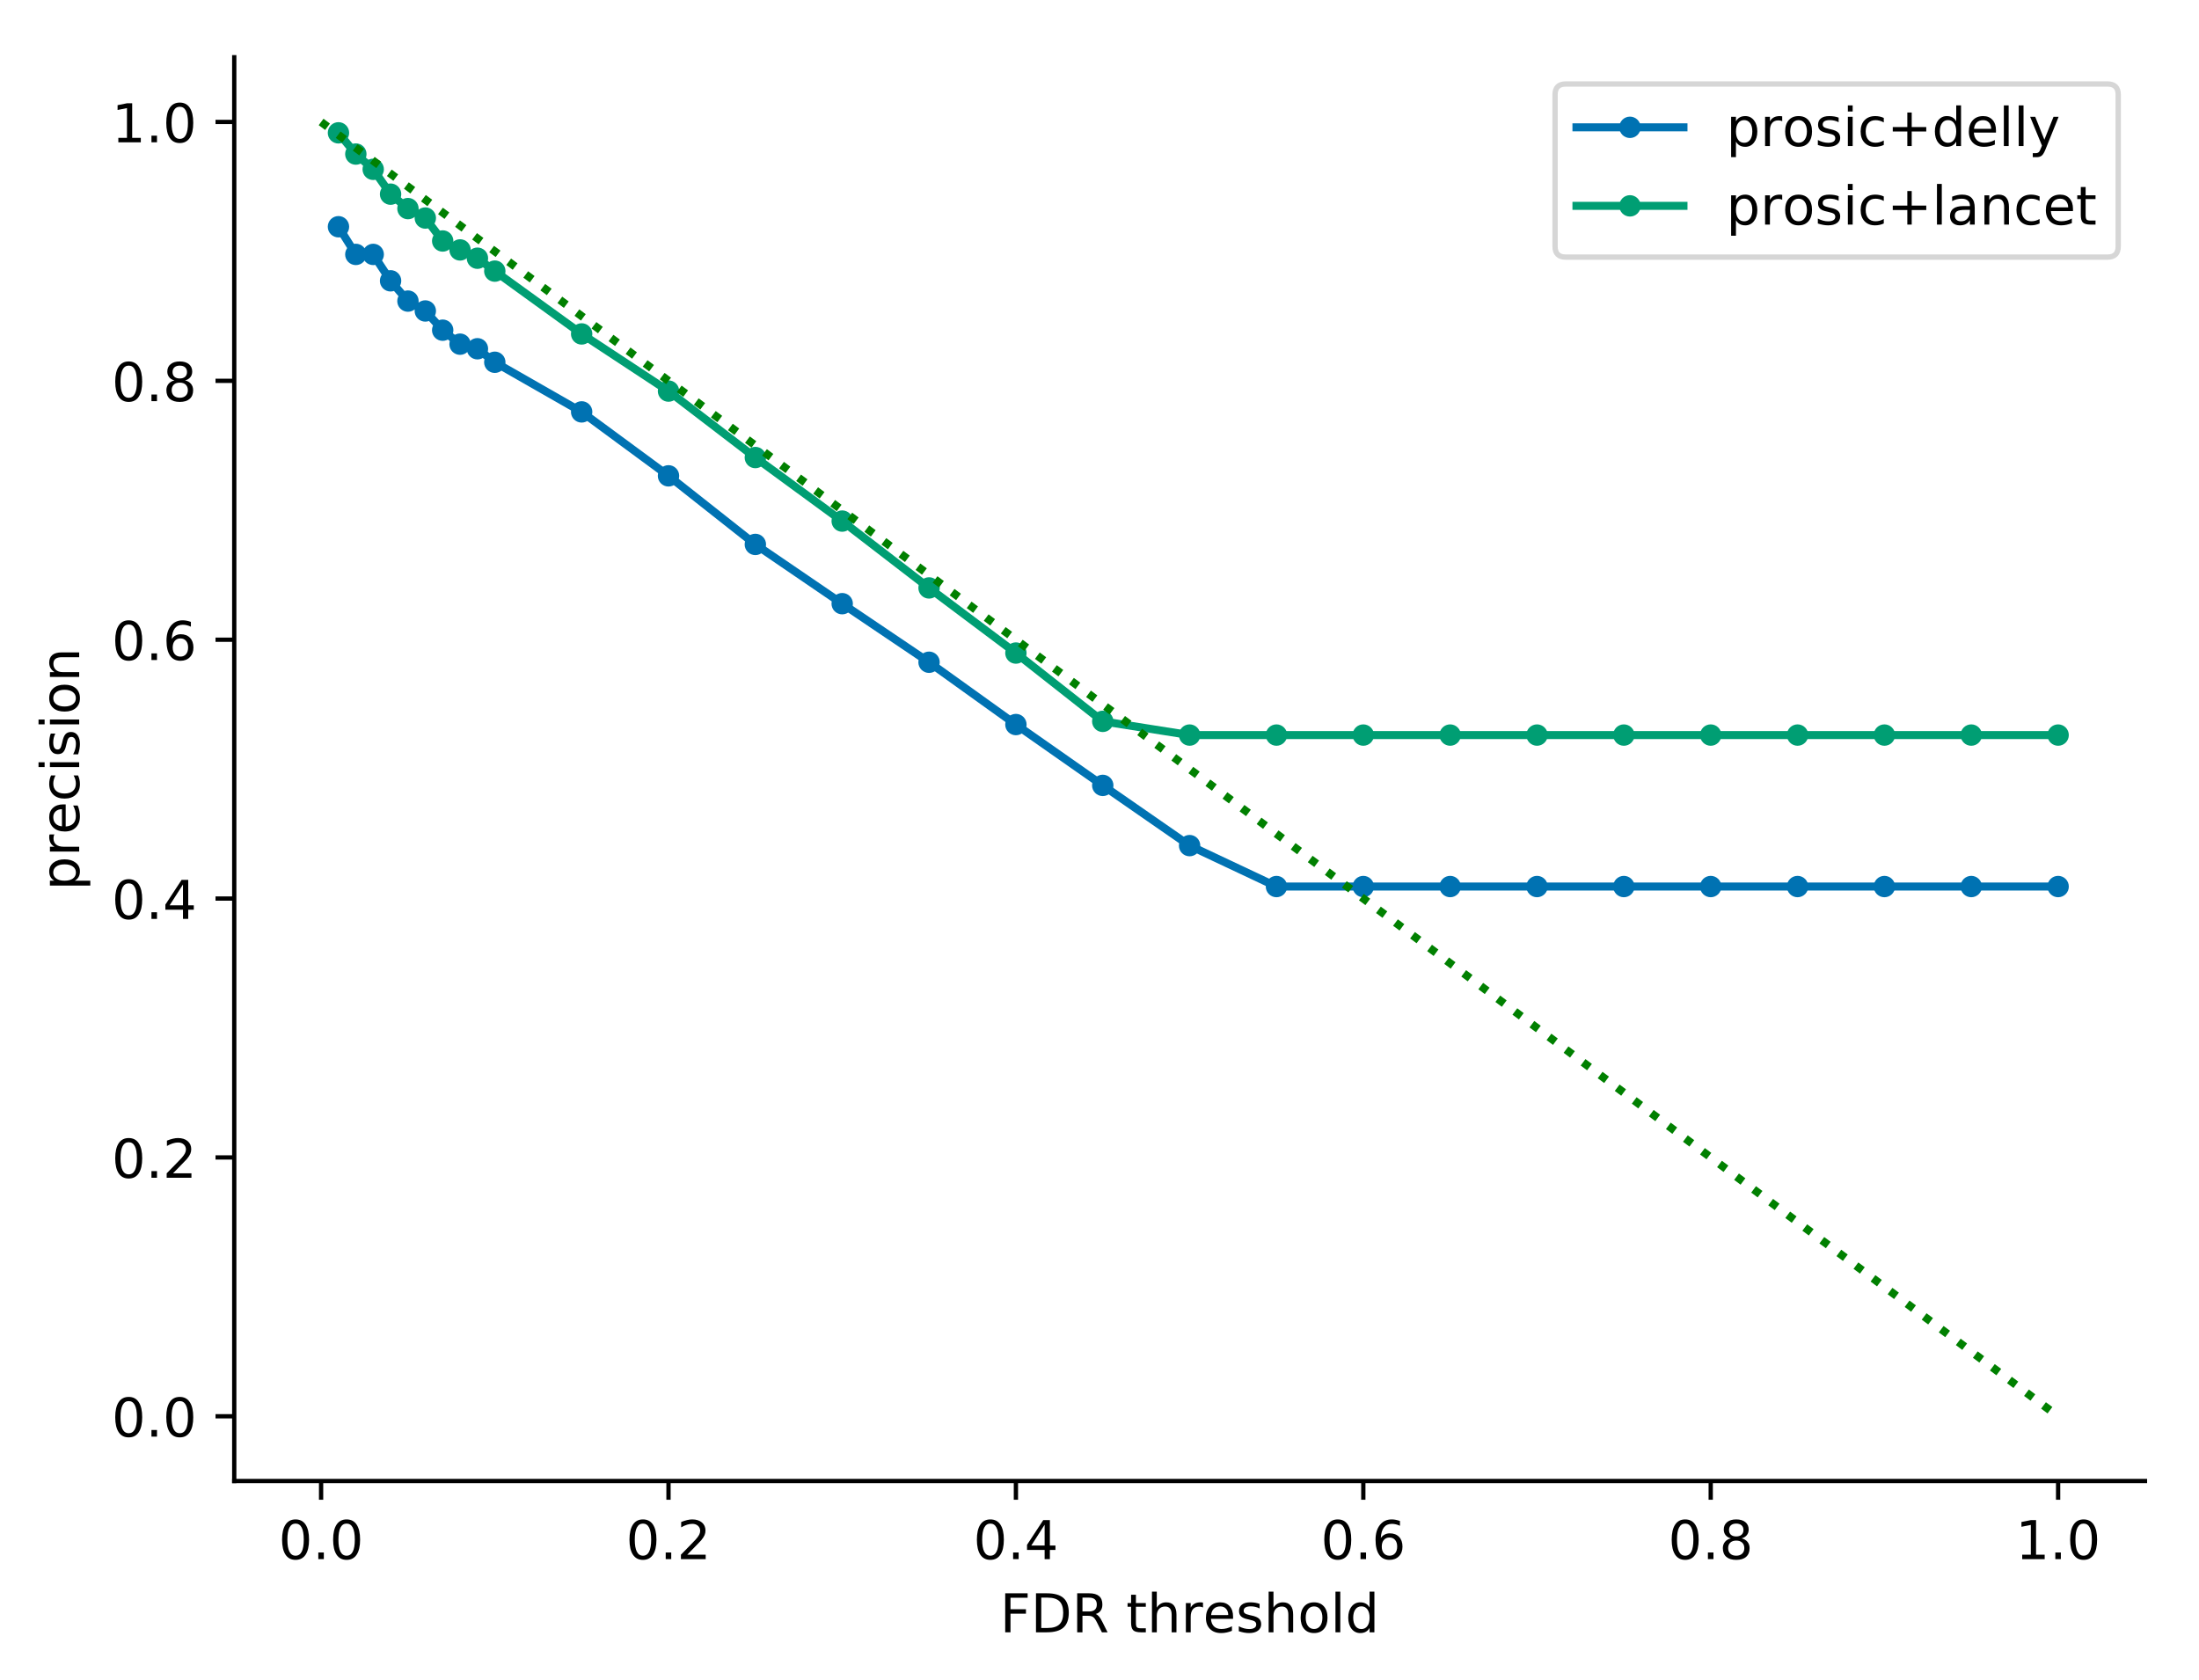
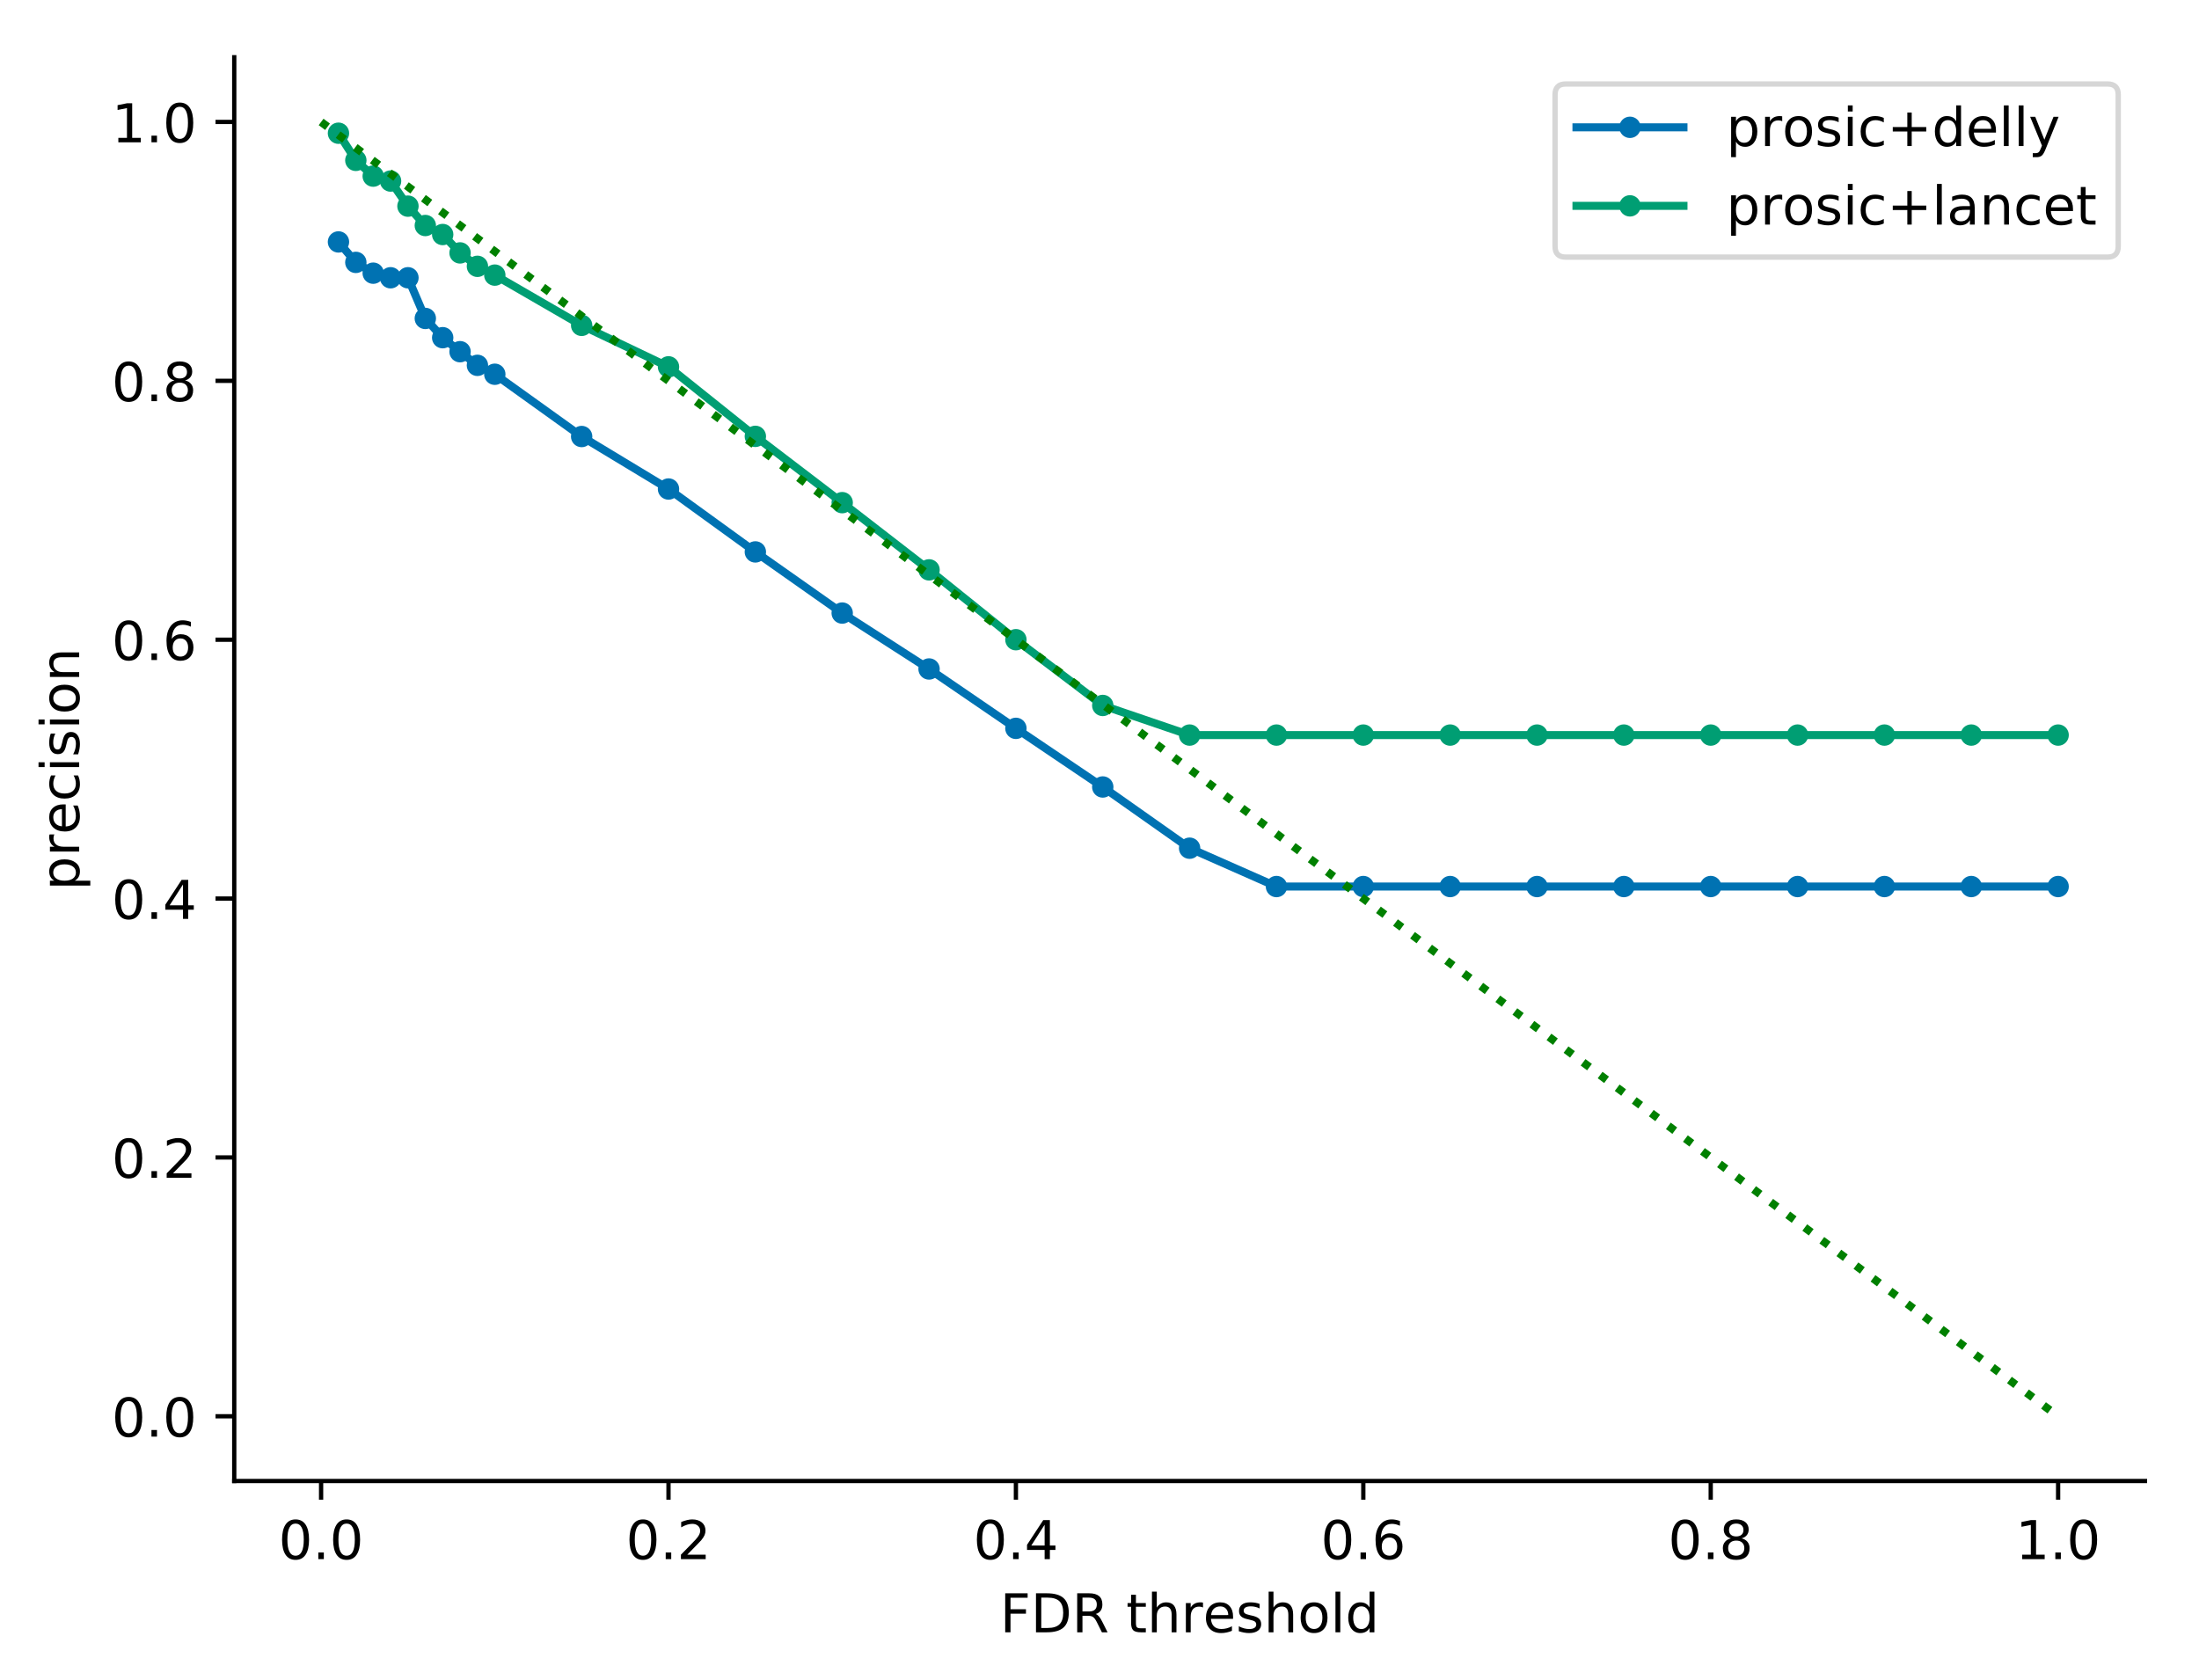
<svg xmlns="http://www.w3.org/2000/svg" xmlns:xlink="http://www.w3.org/1999/xlink" height="314pt" version="1.1" viewBox="0 0 411 314" width="411pt">
  <defs>
    <style type="text/css">
*{stroke-linecap:butt;stroke-linejoin:round;}
  </style>
  </defs>
  <g id="figure_1">
    <g id="patch_1">
      <path d="M 0 314.368  L 411.601 314.368  L 411.601 0  L 0 0  z " style="fill:#ffffff;" />
    </g>
    <g id="axes_1">
      <g id="patch_2">
        <path d="M 43.781 276.812  L 400.901 276.812  L 400.901 10.7  L 43.781 10.7  z " style="fill:#ffffff;" />
      </g>
      <g id="matplotlib.axis_1">
        <g id="xtick_1">
          <g id="line2d_1">
            <defs>
-               <path d="M 0 0  L 0 3.5  " id="mad85fad5ef" style="stroke:#000000;stroke-width:0.8;" />
-             </defs>
-             <g>
-               <use style="stroke:#000000;stroke-width:0.8;" x="60.014" xlink:href="#mad85fad5ef" y="276.812" />
+               <path d="M 0 0  L 0 3.5  " id="m8cdc590757" style="stroke:#000000;stroke-width:0.8;" />
+             </defs>
+             <g>
+               <use style="stroke:#000000;stroke-width:0.8;" x="60.014" xlink:href="#m8cdc590757" y="276.812" />
            </g>
          </g>
          <g id="text_1">
            <defs>
              <path d="M 31.781 66.406  Q 24.172 66.406 20.328 58.906  Q 16.5 51.422 16.5 36.375  Q 16.5 21.391 20.328 13.891  Q 24.172 6.391 31.781 6.391  Q 39.453 6.391 43.281 13.891  Q 47.125 21.391 47.125 36.375  Q 47.125 51.422 43.281 58.906  Q 39.453 66.406 31.781 66.406  z M 31.781 74.219  Q 44.047 74.219 50.516 64.516  Q 56.984 54.828 56.984 36.375  Q 56.984 17.969 50.516 8.266  Q 44.047 -1.422 31.781 -1.422  Q 19.531 -1.422 13.062 8.266  Q 6.594 17.969 6.594 36.375  Q 6.594 54.828 13.062 64.516  Q 19.531 74.219 31.781 74.219  z " id="DejaVuSans-30" />
              <path d="M 10.688 12.406  L 21 12.406  L 21 0  L 10.688 0  z " id="DejaVuSans-2e" />
            </defs>
            <g transform="translate(52.06242 291.4104)scale(0.1 -0.1)">
              <use xlink:href="#DejaVuSans-30" />
              <use x="63.623" xlink:href="#DejaVuSans-2e" />
              <use x="95.41" xlink:href="#DejaVuSans-30" />
            </g>
          </g>
        </g>
        <g id="xtick_2">
          <g id="line2d_2">
            <g>
-               <use style="stroke:#000000;stroke-width:0.8;" x="124.945" xlink:href="#mad85fad5ef" y="276.812" />
+               <use style="stroke:#000000;stroke-width:0.8;" x="124.945" xlink:href="#m8cdc590757" y="276.812" />
            </g>
          </g>
          <g id="text_2">
            <defs>
              <path d="M 19.188 8.297  L 53.609 8.297  L 53.609 0  L 7.328 0  L 7.328 8.297  Q 12.938 14.109 22.625 23.891  Q 32.328 33.688 34.812 36.531  Q 39.547 41.844 41.422 45.531  Q 43.312 49.219 43.312 52.781  Q 43.312 58.594 39.234 62.25  Q 35.156 65.922 28.609 65.922  Q 23.969 65.922 18.812 64.312  Q 13.672 62.703 7.812 59.422  L 7.812 69.391  Q 13.766 71.781 18.938 73  Q 24.125 74.219 28.422 74.219  Q 39.75 74.219 46.484 68.547  Q 53.219 62.891 53.219 53.422  Q 53.219 48.922 51.531 44.891  Q 49.859 40.875 45.406 35.406  Q 44.188 33.984 37.641 27.219  Q 31.109 20.453 19.188 8.297  z " id="DejaVuSans-32" />
            </defs>
            <g transform="translate(116.9933 291.4104)scale(0.1 -0.1)">
              <use xlink:href="#DejaVuSans-30" />
              <use x="63.623" xlink:href="#DejaVuSans-2e" />
              <use x="95.41" xlink:href="#DejaVuSans-32" />
            </g>
          </g>
        </g>
        <g id="xtick_3">
          <g id="line2d_3">
            <g>
-               <use style="stroke:#000000;stroke-width:0.8;" x="189.876" xlink:href="#mad85fad5ef" y="276.812" />
+               <use style="stroke:#000000;stroke-width:0.8;" x="189.876" xlink:href="#m8cdc590757" y="276.812" />
            </g>
          </g>
          <g id="text_3">
            <defs>
              <path d="M 37.797 64.312  L 12.891 25.391  L 37.797 25.391  z M 35.203 72.906  L 47.609 72.906  L 47.609 25.391  L 58.016 25.391  L 58.016 17.188  L 47.609 17.188  L 47.609 0  L 37.797 0  L 37.797 17.188  L 4.891 17.188  L 4.891 26.703  z " id="DejaVuSans-34" />
            </defs>
            <g transform="translate(181.9242 291.4104)scale(0.1 -0.1)">
              <use xlink:href="#DejaVuSans-30" />
              <use x="63.623" xlink:href="#DejaVuSans-2e" />
              <use x="95.41" xlink:href="#DejaVuSans-34" />
            </g>
          </g>
        </g>
        <g id="xtick_4">
          <g id="line2d_4">
            <g>
-               <use style="stroke:#000000;stroke-width:0.8;" x="254.807" xlink:href="#mad85fad5ef" y="276.812" />
+               <use style="stroke:#000000;stroke-width:0.8;" x="254.807" xlink:href="#m8cdc590757" y="276.812" />
            </g>
          </g>
          <g id="text_4">
            <defs>
              <path d="M 33.016 40.375  Q 26.375 40.375 22.484 35.828  Q 18.609 31.297 18.609 23.391  Q 18.609 15.531 22.484 10.953  Q 26.375 6.391 33.016 6.391  Q 39.656 6.391 43.531 10.953  Q 47.406 15.531 47.406 23.391  Q 47.406 31.297 43.531 35.828  Q 39.656 40.375 33.016 40.375  z M 52.594 71.297  L 52.594 62.312  Q 48.875 64.062 45.094 64.984  Q 41.312 65.922 37.594 65.922  Q 27.828 65.922 22.672 59.328  Q 17.531 52.734 16.797 39.406  Q 19.672 43.656 24.016 45.922  Q 28.375 48.188 33.594 48.188  Q 44.578 48.188 50.953 41.516  Q 57.328 34.859 57.328 23.391  Q 57.328 12.156 50.688 5.359  Q 44.047 -1.422 33.016 -1.422  Q 20.359 -1.422 13.672 8.266  Q 6.984 17.969 6.984 36.375  Q 6.984 53.656 15.188 63.938  Q 23.391 74.219 37.203 74.219  Q 40.922 74.219 44.703 73.484  Q 48.484 72.75 52.594 71.297  z " id="DejaVuSans-36" />
            </defs>
            <g transform="translate(246.8551 291.4104)scale(0.1 -0.1)">
              <use xlink:href="#DejaVuSans-30" />
              <use x="63.623" xlink:href="#DejaVuSans-2e" />
              <use x="95.41" xlink:href="#DejaVuSans-36" />
            </g>
          </g>
        </g>
        <g id="xtick_5">
          <g id="line2d_5">
            <g>
-               <use style="stroke:#000000;stroke-width:0.8;" x="319.738" xlink:href="#mad85fad5ef" y="276.812" />
+               <use style="stroke:#000000;stroke-width:0.8;" x="319.738" xlink:href="#m8cdc590757" y="276.812" />
            </g>
          </g>
          <g id="text_5">
            <defs>
              <path d="M 31.781 34.625  Q 24.75 34.625 20.719 30.859  Q 16.703 27.094 16.703 20.516  Q 16.703 13.922 20.719 10.156  Q 24.75 6.391 31.781 6.391  Q 38.812 6.391 42.859 10.172  Q 46.922 13.969 46.922 20.516  Q 46.922 27.094 42.891 30.859  Q 38.875 34.625 31.781 34.625  z M 21.922 38.812  Q 15.578 40.375 12.031 44.719  Q 8.5 49.078 8.5 55.328  Q 8.5 64.062 14.719 69.141  Q 20.953 74.219 31.781 74.219  Q 42.672 74.219 48.875 69.141  Q 55.078 64.062 55.078 55.328  Q 55.078 49.078 51.531 44.719  Q 48 40.375 41.703 38.812  Q 48.828 37.156 52.797 32.312  Q 56.781 27.484 56.781 20.516  Q 56.781 9.906 50.312 4.234  Q 43.844 -1.422 31.781 -1.422  Q 19.734 -1.422 13.25 4.234  Q 6.781 9.906 6.781 20.516  Q 6.781 27.484 10.781 32.312  Q 14.797 37.156 21.922 38.812  z M 18.312 54.391  Q 18.312 48.734 21.844 45.562  Q 25.391 42.391 31.781 42.391  Q 38.141 42.391 41.719 45.562  Q 45.312 48.734 45.312 54.391  Q 45.312 60.062 41.719 63.234  Q 38.141 66.406 31.781 66.406  Q 25.391 66.406 21.844 63.234  Q 18.312 60.062 18.312 54.391  z " id="DejaVuSans-38" />
            </defs>
            <g transform="translate(311.7861 291.4104)scale(0.1 -0.1)">
              <use xlink:href="#DejaVuSans-30" />
              <use x="63.623" xlink:href="#DejaVuSans-2e" />
              <use x="95.41" xlink:href="#DejaVuSans-38" />
            </g>
          </g>
        </g>
        <g id="xtick_6">
          <g id="line2d_6">
            <g>
-               <use style="stroke:#000000;stroke-width:0.8;" x="384.669" xlink:href="#mad85fad5ef" y="276.812" />
+               <use style="stroke:#000000;stroke-width:0.8;" x="384.669" xlink:href="#m8cdc590757" y="276.812" />
            </g>
          </g>
          <g id="text_6">
            <defs>
              <path d="M 12.406 8.297  L 28.516 8.297  L 28.516 63.922  L 10.984 60.406  L 10.984 69.391  L 28.422 72.906  L 38.281 72.906  L 38.281 8.297  L 54.391 8.297  L 54.391 0  L 12.406 0  z " id="DejaVuSans-31" />
            </defs>
            <g transform="translate(376.717 291.4104)scale(0.1 -0.1)">
              <use xlink:href="#DejaVuSans-31" />
              <use x="63.623" xlink:href="#DejaVuSans-2e" />
              <use x="95.41" xlink:href="#DejaVuSans-30" />
            </g>
          </g>
        </g>
        <g id="text_7">
          <defs>
            <path d="M 9.812 72.906  L 51.703 72.906  L 51.703 64.594  L 19.672 64.594  L 19.672 43.109  L 48.578 43.109  L 48.578 34.812  L 19.672 34.812  L 19.672 0  L 9.812 0  z " id="DejaVuSans-46" />
            <path d="M 19.672 64.797  L 19.672 8.109  L 31.594 8.109  Q 46.688 8.109 53.688 14.938  Q 60.688 21.781 60.688 36.531  Q 60.688 51.172 53.688 57.984  Q 46.688 64.797 31.594 64.797  z M 9.812 72.906  L 30.078 72.906  Q 51.266 72.906 61.172 64.094  Q 71.094 55.281 71.094 36.531  Q 71.094 17.672 61.125 8.828  Q 51.172 0 30.078 0  L 9.812 0  z " id="DejaVuSans-44" />
            <path d="M 44.391 34.188  Q 47.562 33.109 50.562 29.594  Q 53.562 26.078 56.594 19.922  L 66.609 0  L 56 0  L 46.688 18.703  Q 43.062 26.031 39.672 28.422  Q 36.281 30.812 30.422 30.812  L 19.672 30.812  L 19.672 0  L 9.812 0  L 9.812 72.906  L 32.078 72.906  Q 44.578 72.906 50.734 67.672  Q 56.891 62.453 56.891 51.906  Q 56.891 45.016 53.688 40.469  Q 50.484 35.938 44.391 34.188  z M 19.672 64.797  L 19.672 38.922  L 32.078 38.922  Q 39.203 38.922 42.844 42.219  Q 46.484 45.516 46.484 51.906  Q 46.484 58.297 42.844 61.547  Q 39.203 64.797 32.078 64.797  z " id="DejaVuSans-52" />
            <path id="DejaVuSans-20" />
            <path d="M 18.312 70.219  L 18.312 54.688  L 36.812 54.688  L 36.812 47.703  L 18.312 47.703  L 18.312 18.016  Q 18.312 11.328 20.141 9.422  Q 21.969 7.516 27.594 7.516  L 36.812 7.516  L 36.812 0  L 27.594 0  Q 17.188 0 13.234 3.875  Q 9.281 7.766 9.281 18.016  L 9.281 47.703  L 2.688 47.703  L 2.688 54.688  L 9.281 54.688  L 9.281 70.219  z " id="DejaVuSans-74" />
            <path d="M 54.891 33.016  L 54.891 0  L 45.906 0  L 45.906 32.719  Q 45.906 40.484 42.875 44.328  Q 39.844 48.188 33.797 48.188  Q 26.516 48.188 22.312 43.547  Q 18.109 38.922 18.109 30.906  L 18.109 0  L 9.078 0  L 9.078 75.984  L 18.109 75.984  L 18.109 46.188  Q 21.344 51.125 25.703 53.562  Q 30.078 56 35.797 56  Q 45.219 56 50.047 50.172  Q 54.891 44.344 54.891 33.016  z " id="DejaVuSans-68" />
            <path d="M 41.109 46.297  Q 39.594 47.172 37.812 47.578  Q 36.031 48 33.891 48  Q 26.266 48 22.188 43.047  Q 18.109 38.094 18.109 28.812  L 18.109 0  L 9.078 0  L 9.078 54.688  L 18.109 54.688  L 18.109 46.188  Q 20.953 51.172 25.484 53.578  Q 30.031 56 36.531 56  Q 37.453 56 38.578 55.875  Q 39.703 55.766 41.062 55.516  z " id="DejaVuSans-72" />
            <path d="M 56.203 29.594  L 56.203 25.203  L 14.891 25.203  Q 15.484 15.922 20.484 11.062  Q 25.484 6.203 34.422 6.203  Q 39.594 6.203 44.453 7.469  Q 49.312 8.734 54.109 11.281  L 54.109 2.781  Q 49.266 0.734 44.188 -0.344  Q 39.109 -1.422 33.891 -1.422  Q 20.797 -1.422 13.156 6.188  Q 5.516 13.812 5.516 26.812  Q 5.516 40.234 12.766 48.109  Q 20.016 56 32.328 56  Q 43.359 56 49.781 48.891  Q 56.203 41.797 56.203 29.594  z M 47.219 32.234  Q 47.125 39.594 43.094 43.984  Q 39.062 48.391 32.422 48.391  Q 24.906 48.391 20.391 44.141  Q 15.875 39.891 15.188 32.172  z " id="DejaVuSans-65" />
            <path d="M 44.281 53.078  L 44.281 44.578  Q 40.484 46.531 36.375 47.5  Q 32.281 48.484 27.875 48.484  Q 21.188 48.484 17.844 46.438  Q 14.5 44.391 14.5 40.281  Q 14.5 37.156 16.891 35.375  Q 19.281 33.594 26.516 31.984  L 29.594 31.297  Q 39.156 29.25 43.188 25.516  Q 47.219 21.781 47.219 15.094  Q 47.219 7.469 41.188 3.016  Q 35.156 -1.422 24.609 -1.422  Q 20.219 -1.422 15.453 -0.562  Q 10.688 0.297 5.422 2  L 5.422 11.281  Q 10.406 8.688 15.234 7.391  Q 20.062 6.109 24.812 6.109  Q 31.156 6.109 34.562 8.281  Q 37.984 10.453 37.984 14.406  Q 37.984 18.062 35.516 20.016  Q 33.062 21.969 24.703 23.781  L 21.578 24.516  Q 13.234 26.266 9.516 29.906  Q 5.812 33.547 5.812 39.891  Q 5.812 47.609 11.281 51.797  Q 16.75 56 26.812 56  Q 31.781 56 36.172 55.266  Q 40.578 54.547 44.281 53.078  z " id="DejaVuSans-73" />
            <path d="M 30.609 48.391  Q 23.391 48.391 19.188 42.75  Q 14.984 37.109 14.984 27.297  Q 14.984 17.484 19.156 11.844  Q 23.344 6.203 30.609 6.203  Q 37.797 6.203 41.984 11.859  Q 46.188 17.531 46.188 27.297  Q 46.188 37.016 41.984 42.703  Q 37.797 48.391 30.609 48.391  z M 30.609 56  Q 42.328 56 49.016 48.375  Q 55.719 40.766 55.719 27.297  Q 55.719 13.875 49.016 6.219  Q 42.328 -1.422 30.609 -1.422  Q 18.844 -1.422 12.172 6.219  Q 5.516 13.875 5.516 27.297  Q 5.516 40.766 12.172 48.375  Q 18.844 56 30.609 56  z " id="DejaVuSans-6f" />
            <path d="M 9.422 75.984  L 18.406 75.984  L 18.406 0  L 9.422 0  z " id="DejaVuSans-6c" />
            <path d="M 45.406 46.391  L 45.406 75.984  L 54.391 75.984  L 54.391 0  L 45.406 0  L 45.406 8.203  Q 42.578 3.328 38.25 0.953  Q 33.938 -1.422 27.875 -1.422  Q 17.969 -1.422 11.734 6.484  Q 5.516 14.406 5.516 27.297  Q 5.516 40.188 11.734 48.094  Q 17.969 56 27.875 56  Q 33.938 56 38.25 53.625  Q 42.578 51.266 45.406 46.391  z M 14.797 27.297  Q 14.797 17.391 18.875 11.75  Q 22.953 6.109 30.078 6.109  Q 37.203 6.109 41.297 11.75  Q 45.406 17.391 45.406 27.297  Q 45.406 37.203 41.297 42.844  Q 37.203 48.484 30.078 48.484  Q 22.953 48.484 18.875 42.844  Q 14.797 37.203 14.797 27.297  z " id="DejaVuSans-64" />
          </defs>
          <g transform="translate(186.8967 305.0886)scale(0.1 -0.1)">
            <use xlink:href="#DejaVuSans-46" />
            <use x="57.52" xlink:href="#DejaVuSans-44" />
            <use x="134.521" xlink:href="#DejaVuSans-52" />
            <use x="204.004" xlink:href="#DejaVuSans-20" />
            <use x="235.791" xlink:href="#DejaVuSans-74" />
            <use x="275" xlink:href="#DejaVuSans-68" />
            <use x="338.379" xlink:href="#DejaVuSans-72" />
            <use x="379.461" xlink:href="#DejaVuSans-65" />
            <use x="440.984" xlink:href="#DejaVuSans-73" />
            <use x="493.084" xlink:href="#DejaVuSans-68" />
            <use x="556.463" xlink:href="#DejaVuSans-6f" />
            <use x="617.645" xlink:href="#DejaVuSans-6c" />
            <use x="645.428" xlink:href="#DejaVuSans-64" />
          </g>
        </g>
      </g>
      <g id="matplotlib.axis_2">
        <g id="ytick_1">
          <g id="line2d_7">
            <defs>
-               <path d="M 0 0  L -3.5 0  " id="m5238d75024" style="stroke:#000000;stroke-width:0.8;" />
-             </defs>
-             <g>
-               <use style="stroke:#000000;stroke-width:0.8;" x="43.781" xlink:href="#m5238d75024" y="264.716" />
+               <path d="M 0 0  L -3.5 0  " id="mdcc946df38" style="stroke:#000000;stroke-width:0.8;" />
+             </defs>
+             <g>
+               <use style="stroke:#000000;stroke-width:0.8;" x="43.781" xlink:href="#mdcc946df38" y="264.716" />
            </g>
          </g>
          <g id="text_8">
            <g transform="translate(20.87813 268.5152)scale(0.1 -0.1)">
              <use xlink:href="#DejaVuSans-30" />
              <use x="63.623" xlink:href="#DejaVuSans-2e" />
              <use x="95.41" xlink:href="#DejaVuSans-30" />
            </g>
          </g>
        </g>
        <g id="ytick_2">
          <g id="line2d_8">
            <g>
-               <use style="stroke:#000000;stroke-width:0.8;" x="43.781" xlink:href="#m5238d75024" y="216.332" />
+               <use style="stroke:#000000;stroke-width:0.8;" x="43.781" xlink:href="#mdcc946df38" y="216.332" />
            </g>
          </g>
          <g id="text_9">
            <g transform="translate(20.87813 220.1312)scale(0.1 -0.1)">
              <use xlink:href="#DejaVuSans-30" />
              <use x="63.623" xlink:href="#DejaVuSans-2e" />
              <use x="95.41" xlink:href="#DejaVuSans-32" />
            </g>
          </g>
        </g>
        <g id="ytick_3">
          <g id="line2d_9">
            <g>
-               <use style="stroke:#000000;stroke-width:0.8;" x="43.781" xlink:href="#m5238d75024" y="167.948" />
+               <use style="stroke:#000000;stroke-width:0.8;" x="43.781" xlink:href="#mdcc946df38" y="167.948" />
            </g>
          </g>
          <g id="text_10">
            <g transform="translate(20.87813 171.7472)scale(0.1 -0.1)">
              <use xlink:href="#DejaVuSans-30" />
              <use x="63.623" xlink:href="#DejaVuSans-2e" />
              <use x="95.41" xlink:href="#DejaVuSans-34" />
            </g>
          </g>
        </g>
        <g id="ytick_4">
          <g id="line2d_10">
            <g>
-               <use style="stroke:#000000;stroke-width:0.8;" x="43.781" xlink:href="#m5238d75024" y="119.564" />
+               <use style="stroke:#000000;stroke-width:0.8;" x="43.781" xlink:href="#mdcc946df38" y="119.564" />
            </g>
          </g>
          <g id="text_11">
            <g transform="translate(20.87813 123.3632)scale(0.1 -0.1)">
              <use xlink:href="#DejaVuSans-30" />
              <use x="63.623" xlink:href="#DejaVuSans-2e" />
              <use x="95.41" xlink:href="#DejaVuSans-36" />
            </g>
          </g>
        </g>
        <g id="ytick_5">
          <g id="line2d_11">
            <g>
-               <use style="stroke:#000000;stroke-width:0.8;" x="43.781" xlink:href="#m5238d75024" y="71.18" />
+               <use style="stroke:#000000;stroke-width:0.8;" x="43.781" xlink:href="#mdcc946df38" y="71.18" />
            </g>
          </g>
          <g id="text_12">
            <g transform="translate(20.87813 74.97922)scale(0.1 -0.1)">
              <use xlink:href="#DejaVuSans-30" />
              <use x="63.623" xlink:href="#DejaVuSans-2e" />
              <use x="95.41" xlink:href="#DejaVuSans-38" />
            </g>
          </g>
        </g>
        <g id="ytick_6">
          <g id="line2d_12">
            <g>
-               <use style="stroke:#000000;stroke-width:0.8;" x="43.781" xlink:href="#m5238d75024" y="22.796" />
+               <use style="stroke:#000000;stroke-width:0.8;" x="43.781" xlink:href="#mdcc946df38" y="22.796" />
            </g>
          </g>
          <g id="text_13">
            <g transform="translate(20.87813 26.59522)scale(0.1 -0.1)">
              <use xlink:href="#DejaVuSans-31" />
              <use x="63.623" xlink:href="#DejaVuSans-2e" />
              <use x="95.41" xlink:href="#DejaVuSans-30" />
            </g>
          </g>
        </g>
        <g id="text_14">
          <defs>
            <path d="M 18.109 8.203  L 18.109 -20.797  L 9.078 -20.797  L 9.078 54.688  L 18.109 54.688  L 18.109 46.391  Q 20.953 51.266 25.266 53.625  Q 29.594 56 35.594 56  Q 45.562 56 51.781 48.094  Q 58.016 40.188 58.016 27.297  Q 58.016 14.406 51.781 6.484  Q 45.562 -1.422 35.594 -1.422  Q 29.594 -1.422 25.266 0.953  Q 20.953 3.328 18.109 8.203  z M 48.688 27.297  Q 48.688 37.203 44.609 42.844  Q 40.531 48.484 33.406 48.484  Q 26.266 48.484 22.188 42.844  Q 18.109 37.203 18.109 27.297  Q 18.109 17.391 22.188 11.75  Q 26.266 6.109 33.406 6.109  Q 40.531 6.109 44.609 11.75  Q 48.688 17.391 48.688 27.297  z " id="DejaVuSans-70" />
            <path d="M 48.781 52.594  L 48.781 44.188  Q 44.969 46.297 41.141 47.344  Q 37.312 48.391 33.406 48.391  Q 24.656 48.391 19.812 42.844  Q 14.984 37.312 14.984 27.297  Q 14.984 17.281 19.812 11.734  Q 24.656 6.203 33.406 6.203  Q 37.312 6.203 41.141 7.25  Q 44.969 8.297 48.781 10.406  L 48.781 2.094  Q 45.016 0.344 40.984 -0.531  Q 36.969 -1.422 32.422 -1.422  Q 20.062 -1.422 12.781 6.344  Q 5.516 14.109 5.516 27.297  Q 5.516 40.672 12.859 48.328  Q 20.219 56 33.016 56  Q 37.156 56 41.109 55.141  Q 45.062 54.297 48.781 52.594  z " id="DejaVuSans-63" />
            <path d="M 9.422 54.688  L 18.406 54.688  L 18.406 0  L 9.422 0  z M 9.422 75.984  L 18.406 75.984  L 18.406 64.594  L 9.422 64.594  z " id="DejaVuSans-69" />
            <path d="M 54.891 33.016  L 54.891 0  L 45.906 0  L 45.906 32.719  Q 45.906 40.484 42.875 44.328  Q 39.844 48.188 33.797 48.188  Q 26.516 48.188 22.312 43.547  Q 18.109 38.922 18.109 30.906  L 18.109 0  L 9.078 0  L 9.078 54.688  L 18.109 54.688  L 18.109 46.188  Q 21.344 51.125 25.703 53.562  Q 30.078 56 35.797 56  Q 45.219 56 50.047 50.172  Q 54.891 44.344 54.891 33.016  z " id="DejaVuSans-6e" />
          </defs>
          <g transform="translate(14.79844 166.4208)rotate(-90)scale(0.1 -0.1)">
            <use xlink:href="#DejaVuSans-70" />
            <use x="63.477" xlink:href="#DejaVuSans-72" />
            <use x="104.559" xlink:href="#DejaVuSans-65" />
            <use x="166.082" xlink:href="#DejaVuSans-63" />
            <use x="221.062" xlink:href="#DejaVuSans-69" />
            <use x="248.846" xlink:href="#DejaVuSans-73" />
            <use x="300.945" xlink:href="#DejaVuSans-69" />
            <use x="328.729" xlink:href="#DejaVuSans-6f" />
            <use x="389.91" xlink:href="#DejaVuSans-6e" />
          </g>
        </g>
      </g>
      <g id="line2d_13">
-         <path clip-path="url(#pdb1c55054d)" d="M 63.261 42.38  L 66.507 47.551  L 69.754 47.551  L 73 52.486  L 76.247 56.276  L 79.493 58.121  L 82.74 61.714  L 85.986 64.327  L 89.233 65.184  L 92.479 67.709  L 108.712 76.986  L 124.945 88.939  L 141.178 101.756  L 157.41 112.831  L 173.643 123.778  L 189.876 135.425  L 206.109 146.795  L 222.341 158.051  L 238.574 165.702  L 254.807 165.702  L 271.039 165.702  L 287.272 165.702  L 303.505 165.702  L 319.738 165.702  L 335.97 165.702  L 352.203 165.702  L 368.436 165.702  L 384.669 165.702  " style="fill:none;stroke:#0072b2;stroke-linecap:square;stroke-width:1.5;" />
+         <path clip-path="url(#pd2a7099162)" d="M 63.261 45.218  L 66.507 49.042  L 69.754 51.058  L 73 51.916  L 76.247 51.916  L 79.493 59.516  L 82.74 63.116  L 85.986 65.734  L 89.233 68.285  L 92.479 69.95  L 108.712 81.589  L 124.945 91.4  L 141.178 103.157  L 157.41 114.586  L 173.643 125.036  L 189.876 136.134  L 206.109 147.091  L 222.341 158.534  L 238.574 165.702  L 254.807 165.702  L 271.039 165.702  L 287.272 165.702  L 303.505 165.702  L 319.738 165.702  L 335.97 165.702  L 352.203 165.702  L 368.436 165.702  L 384.669 165.702  " style="fill:none;stroke:#0072b2;stroke-linecap:square;stroke-width:1.5;" />
        <defs>
-           <path d="M 0 1.5  C 0.398 1.5 0.779 1.342 1.061 1.061  C 1.342 0.779 1.5 0.398 1.5 0  C 1.5 -0.398 1.342 -0.779 1.061 -1.061  C 0.779 -1.342 0.398 -1.5 0 -1.5  C -0.398 -1.5 -0.779 -1.342 -1.061 -1.061  C -1.342 -0.779 -1.5 -0.398 -1.5 0  C -1.5 0.398 -1.342 0.779 -1.061 1.061  C -0.779 1.342 -0.398 1.5 0 1.5  z " id="m7125ba964c" style="stroke:#0072b2;" />
+           <path d="M 0 1.5  C 0.398 1.5 0.779 1.342 1.061 1.061  C 1.342 0.779 1.5 0.398 1.5 0  C 1.5 -0.398 1.342 -0.779 1.061 -1.061  C 0.779 -1.342 0.398 -1.5 0 -1.5  C -0.398 -1.5 -0.779 -1.342 -1.061 -1.061  C -1.342 -0.779 -1.5 -0.398 -1.5 0  C -1.5 0.398 -1.342 0.779 -1.061 1.061  C -0.779 1.342 -0.398 1.5 0 1.5  z " id="m117a7aafda" style="stroke:#0072b2;" />
        </defs>
-         <g clip-path="url(#pdb1c55054d)">
-           <use style="fill:#0072b2;stroke:#0072b2;" x="63.261" xlink:href="#m7125ba964c" y="42.38" />
-           <use style="fill:#0072b2;stroke:#0072b2;" x="66.507" xlink:href="#m7125ba964c" y="47.551" />
-           <use style="fill:#0072b2;stroke:#0072b2;" x="69.754" xlink:href="#m7125ba964c" y="47.551" />
-           <use style="fill:#0072b2;stroke:#0072b2;" x="73" xlink:href="#m7125ba964c" y="52.486" />
-           <use style="fill:#0072b2;stroke:#0072b2;" x="76.247" xlink:href="#m7125ba964c" y="56.276" />
-           <use style="fill:#0072b2;stroke:#0072b2;" x="79.493" xlink:href="#m7125ba964c" y="58.121" />
-           <use style="fill:#0072b2;stroke:#0072b2;" x="82.74" xlink:href="#m7125ba964c" y="61.714" />
-           <use style="fill:#0072b2;stroke:#0072b2;" x="85.986" xlink:href="#m7125ba964c" y="64.327" />
-           <use style="fill:#0072b2;stroke:#0072b2;" x="89.233" xlink:href="#m7125ba964c" y="65.184" />
-           <use style="fill:#0072b2;stroke:#0072b2;" x="92.479" xlink:href="#m7125ba964c" y="67.709" />
-           <use style="fill:#0072b2;stroke:#0072b2;" x="108.712" xlink:href="#m7125ba964c" y="76.986" />
-           <use style="fill:#0072b2;stroke:#0072b2;" x="124.945" xlink:href="#m7125ba964c" y="88.939" />
-           <use style="fill:#0072b2;stroke:#0072b2;" x="141.178" xlink:href="#m7125ba964c" y="101.756" />
-           <use style="fill:#0072b2;stroke:#0072b2;" x="157.41" xlink:href="#m7125ba964c" y="112.831" />
-           <use style="fill:#0072b2;stroke:#0072b2;" x="173.643" xlink:href="#m7125ba964c" y="123.778" />
-           <use style="fill:#0072b2;stroke:#0072b2;" x="189.876" xlink:href="#m7125ba964c" y="135.425" />
-           <use style="fill:#0072b2;stroke:#0072b2;" x="206.109" xlink:href="#m7125ba964c" y="146.795" />
-           <use style="fill:#0072b2;stroke:#0072b2;" x="222.341" xlink:href="#m7125ba964c" y="158.051" />
-           <use style="fill:#0072b2;stroke:#0072b2;" x="238.574" xlink:href="#m7125ba964c" y="165.702" />
-           <use style="fill:#0072b2;stroke:#0072b2;" x="254.807" xlink:href="#m7125ba964c" y="165.702" />
-           <use style="fill:#0072b2;stroke:#0072b2;" x="271.039" xlink:href="#m7125ba964c" y="165.702" />
-           <use style="fill:#0072b2;stroke:#0072b2;" x="287.272" xlink:href="#m7125ba964c" y="165.702" />
-           <use style="fill:#0072b2;stroke:#0072b2;" x="303.505" xlink:href="#m7125ba964c" y="165.702" />
-           <use style="fill:#0072b2;stroke:#0072b2;" x="319.738" xlink:href="#m7125ba964c" y="165.702" />
-           <use style="fill:#0072b2;stroke:#0072b2;" x="335.97" xlink:href="#m7125ba964c" y="165.702" />
-           <use style="fill:#0072b2;stroke:#0072b2;" x="352.203" xlink:href="#m7125ba964c" y="165.702" />
-           <use style="fill:#0072b2;stroke:#0072b2;" x="368.436" xlink:href="#m7125ba964c" y="165.702" />
-           <use style="fill:#0072b2;stroke:#0072b2;" x="384.669" xlink:href="#m7125ba964c" y="165.702" />
+         <g clip-path="url(#pd2a7099162)">
+           <use style="fill:#0072b2;stroke:#0072b2;" x="63.261" xlink:href="#m117a7aafda" y="45.218" />
+           <use style="fill:#0072b2;stroke:#0072b2;" x="66.507" xlink:href="#m117a7aafda" y="49.042" />
+           <use style="fill:#0072b2;stroke:#0072b2;" x="69.754" xlink:href="#m117a7aafda" y="51.058" />
+           <use style="fill:#0072b2;stroke:#0072b2;" x="73" xlink:href="#m117a7aafda" y="51.916" />
+           <use style="fill:#0072b2;stroke:#0072b2;" x="76.247" xlink:href="#m117a7aafda" y="51.916" />
+           <use style="fill:#0072b2;stroke:#0072b2;" x="79.493" xlink:href="#m117a7aafda" y="59.516" />
+           <use style="fill:#0072b2;stroke:#0072b2;" x="82.74" xlink:href="#m117a7aafda" y="63.116" />
+           <use style="fill:#0072b2;stroke:#0072b2;" x="85.986" xlink:href="#m117a7aafda" y="65.734" />
+           <use style="fill:#0072b2;stroke:#0072b2;" x="89.233" xlink:href="#m117a7aafda" y="68.285" />
+           <use style="fill:#0072b2;stroke:#0072b2;" x="92.479" xlink:href="#m117a7aafda" y="69.95" />
+           <use style="fill:#0072b2;stroke:#0072b2;" x="108.712" xlink:href="#m117a7aafda" y="81.589" />
+           <use style="fill:#0072b2;stroke:#0072b2;" x="124.945" xlink:href="#m117a7aafda" y="91.4" />
+           <use style="fill:#0072b2;stroke:#0072b2;" x="141.178" xlink:href="#m117a7aafda" y="103.157" />
+           <use style="fill:#0072b2;stroke:#0072b2;" x="157.41" xlink:href="#m117a7aafda" y="114.586" />
+           <use style="fill:#0072b2;stroke:#0072b2;" x="173.643" xlink:href="#m117a7aafda" y="125.036" />
+           <use style="fill:#0072b2;stroke:#0072b2;" x="189.876" xlink:href="#m117a7aafda" y="136.134" />
+           <use style="fill:#0072b2;stroke:#0072b2;" x="206.109" xlink:href="#m117a7aafda" y="147.091" />
+           <use style="fill:#0072b2;stroke:#0072b2;" x="222.341" xlink:href="#m117a7aafda" y="158.534" />
+           <use style="fill:#0072b2;stroke:#0072b2;" x="238.574" xlink:href="#m117a7aafda" y="165.702" />
+           <use style="fill:#0072b2;stroke:#0072b2;" x="254.807" xlink:href="#m117a7aafda" y="165.702" />
+           <use style="fill:#0072b2;stroke:#0072b2;" x="271.039" xlink:href="#m117a7aafda" y="165.702" />
+           <use style="fill:#0072b2;stroke:#0072b2;" x="287.272" xlink:href="#m117a7aafda" y="165.702" />
+           <use style="fill:#0072b2;stroke:#0072b2;" x="303.505" xlink:href="#m117a7aafda" y="165.702" />
+           <use style="fill:#0072b2;stroke:#0072b2;" x="319.738" xlink:href="#m117a7aafda" y="165.702" />
+           <use style="fill:#0072b2;stroke:#0072b2;" x="335.97" xlink:href="#m117a7aafda" y="165.702" />
+           <use style="fill:#0072b2;stroke:#0072b2;" x="352.203" xlink:href="#m117a7aafda" y="165.702" />
+           <use style="fill:#0072b2;stroke:#0072b2;" x="368.436" xlink:href="#m117a7aafda" y="165.702" />
+           <use style="fill:#0072b2;stroke:#0072b2;" x="384.669" xlink:href="#m117a7aafda" y="165.702" />
        </g>
      </g>
      <g id="line2d_14">
-         <path clip-path="url(#pdb1c55054d)" d="M 63.261 24.829  L 66.507 28.794  L 69.754 31.647  L 73 36.29  L 76.247 38.987  L 79.493 40.751  L 82.74 45.042  L 85.986 46.712  L 89.233 48.261  L 92.479 50.675  L 108.712 62.414  L 124.945 73.096  L 141.178 85.516  L 157.41 97.394  L 173.643 109.887  L 189.876 122.06  L 206.109 134.826  L 222.341 137.39  L 238.574 137.39  L 254.807 137.39  L 271.039 137.39  L 287.272 137.39  L 303.505 137.39  L 319.738 137.39  L 335.97 137.39  L 352.203 137.39  L 368.436 137.39  L 384.669 137.39  " style="fill:none;stroke:#009e73;stroke-linecap:square;stroke-width:1.5;" />
+         <path clip-path="url(#pd2a7099162)" d="M 63.261 24.9  L 66.507 29.972  L 69.754 32.918  L 73 33.838  L 76.247 38.531  L 79.493 42.15  L 82.74 43.833  L 85.986 47.27  L 89.233 49.779  L 92.479 51.42  L 108.712 60.812  L 124.945 68.565  L 141.178 81.559  L 157.41 93.949  L 173.643 106.512  L 189.876 119.564  L 206.109 131.854  L 222.341 137.39  L 238.574 137.39  L 254.807 137.39  L 271.039 137.39  L 287.272 137.39  L 303.505 137.39  L 319.738 137.39  L 335.97 137.39  L 352.203 137.39  L 368.436 137.39  L 384.669 137.39  " style="fill:none;stroke:#009e73;stroke-linecap:square;stroke-width:1.5;" />
        <defs>
-           <path d="M 0 1.5  C 0.398 1.5 0.779 1.342 1.061 1.061  C 1.342 0.779 1.5 0.398 1.5 0  C 1.5 -0.398 1.342 -0.779 1.061 -1.061  C 0.779 -1.342 0.398 -1.5 0 -1.5  C -0.398 -1.5 -0.779 -1.342 -1.061 -1.061  C -1.342 -0.779 -1.5 -0.398 -1.5 0  C -1.5 0.398 -1.342 0.779 -1.061 1.061  C -0.779 1.342 -0.398 1.5 0 1.5  z " id="m107cc90a28" style="stroke:#009e73;" />
+           <path d="M 0 1.5  C 0.398 1.5 0.779 1.342 1.061 1.061  C 1.342 0.779 1.5 0.398 1.5 0  C 1.5 -0.398 1.342 -0.779 1.061 -1.061  C 0.779 -1.342 0.398 -1.5 0 -1.5  C -0.398 -1.5 -0.779 -1.342 -1.061 -1.061  C -1.342 -0.779 -1.5 -0.398 -1.5 0  C -1.5 0.398 -1.342 0.779 -1.061 1.061  C -0.779 1.342 -0.398 1.5 0 1.5  z " id="m00b18f5c71" style="stroke:#009e73;" />
        </defs>
-         <g clip-path="url(#pdb1c55054d)">
-           <use style="fill:#009e73;stroke:#009e73;" x="63.261" xlink:href="#m107cc90a28" y="24.829" />
-           <use style="fill:#009e73;stroke:#009e73;" x="66.507" xlink:href="#m107cc90a28" y="28.794" />
-           <use style="fill:#009e73;stroke:#009e73;" x="69.754" xlink:href="#m107cc90a28" y="31.647" />
-           <use style="fill:#009e73;stroke:#009e73;" x="73" xlink:href="#m107cc90a28" y="36.29" />
-           <use style="fill:#009e73;stroke:#009e73;" x="76.247" xlink:href="#m107cc90a28" y="38.987" />
-           <use style="fill:#009e73;stroke:#009e73;" x="79.493" xlink:href="#m107cc90a28" y="40.751" />
-           <use style="fill:#009e73;stroke:#009e73;" x="82.74" xlink:href="#m107cc90a28" y="45.042" />
-           <use style="fill:#009e73;stroke:#009e73;" x="85.986" xlink:href="#m107cc90a28" y="46.712" />
-           <use style="fill:#009e73;stroke:#009e73;" x="89.233" xlink:href="#m107cc90a28" y="48.261" />
-           <use style="fill:#009e73;stroke:#009e73;" x="92.479" xlink:href="#m107cc90a28" y="50.675" />
-           <use style="fill:#009e73;stroke:#009e73;" x="108.712" xlink:href="#m107cc90a28" y="62.414" />
-           <use style="fill:#009e73;stroke:#009e73;" x="124.945" xlink:href="#m107cc90a28" y="73.096" />
-           <use style="fill:#009e73;stroke:#009e73;" x="141.178" xlink:href="#m107cc90a28" y="85.516" />
-           <use style="fill:#009e73;stroke:#009e73;" x="157.41" xlink:href="#m107cc90a28" y="97.394" />
-           <use style="fill:#009e73;stroke:#009e73;" x="173.643" xlink:href="#m107cc90a28" y="109.887" />
-           <use style="fill:#009e73;stroke:#009e73;" x="189.876" xlink:href="#m107cc90a28" y="122.06" />
-           <use style="fill:#009e73;stroke:#009e73;" x="206.109" xlink:href="#m107cc90a28" y="134.826" />
-           <use style="fill:#009e73;stroke:#009e73;" x="222.341" xlink:href="#m107cc90a28" y="137.39" />
-           <use style="fill:#009e73;stroke:#009e73;" x="238.574" xlink:href="#m107cc90a28" y="137.39" />
-           <use style="fill:#009e73;stroke:#009e73;" x="254.807" xlink:href="#m107cc90a28" y="137.39" />
-           <use style="fill:#009e73;stroke:#009e73;" x="271.039" xlink:href="#m107cc90a28" y="137.39" />
-           <use style="fill:#009e73;stroke:#009e73;" x="287.272" xlink:href="#m107cc90a28" y="137.39" />
-           <use style="fill:#009e73;stroke:#009e73;" x="303.505" xlink:href="#m107cc90a28" y="137.39" />
-           <use style="fill:#009e73;stroke:#009e73;" x="319.738" xlink:href="#m107cc90a28" y="137.39" />
-           <use style="fill:#009e73;stroke:#009e73;" x="335.97" xlink:href="#m107cc90a28" y="137.39" />
-           <use style="fill:#009e73;stroke:#009e73;" x="352.203" xlink:href="#m107cc90a28" y="137.39" />
-           <use style="fill:#009e73;stroke:#009e73;" x="368.436" xlink:href="#m107cc90a28" y="137.39" />
-           <use style="fill:#009e73;stroke:#009e73;" x="384.669" xlink:href="#m107cc90a28" y="137.39" />
+         <g clip-path="url(#pd2a7099162)">
+           <use style="fill:#009e73;stroke:#009e73;" x="63.261" xlink:href="#m00b18f5c71" y="24.9" />
+           <use style="fill:#009e73;stroke:#009e73;" x="66.507" xlink:href="#m00b18f5c71" y="29.972" />
+           <use style="fill:#009e73;stroke:#009e73;" x="69.754" xlink:href="#m00b18f5c71" y="32.918" />
+           <use style="fill:#009e73;stroke:#009e73;" x="73" xlink:href="#m00b18f5c71" y="33.838" />
+           <use style="fill:#009e73;stroke:#009e73;" x="76.247" xlink:href="#m00b18f5c71" y="38.531" />
+           <use style="fill:#009e73;stroke:#009e73;" x="79.493" xlink:href="#m00b18f5c71" y="42.15" />
+           <use style="fill:#009e73;stroke:#009e73;" x="82.74" xlink:href="#m00b18f5c71" y="43.833" />
+           <use style="fill:#009e73;stroke:#009e73;" x="85.986" xlink:href="#m00b18f5c71" y="47.27" />
+           <use style="fill:#009e73;stroke:#009e73;" x="89.233" xlink:href="#m00b18f5c71" y="49.779" />
+           <use style="fill:#009e73;stroke:#009e73;" x="92.479" xlink:href="#m00b18f5c71" y="51.42" />
+           <use style="fill:#009e73;stroke:#009e73;" x="108.712" xlink:href="#m00b18f5c71" y="60.812" />
+           <use style="fill:#009e73;stroke:#009e73;" x="124.945" xlink:href="#m00b18f5c71" y="68.565" />
+           <use style="fill:#009e73;stroke:#009e73;" x="141.178" xlink:href="#m00b18f5c71" y="81.559" />
+           <use style="fill:#009e73;stroke:#009e73;" x="157.41" xlink:href="#m00b18f5c71" y="93.949" />
+           <use style="fill:#009e73;stroke:#009e73;" x="173.643" xlink:href="#m00b18f5c71" y="106.512" />
+           <use style="fill:#009e73;stroke:#009e73;" x="189.876" xlink:href="#m00b18f5c71" y="119.564" />
+           <use style="fill:#009e73;stroke:#009e73;" x="206.109" xlink:href="#m00b18f5c71" y="131.854" />
+           <use style="fill:#009e73;stroke:#009e73;" x="222.341" xlink:href="#m00b18f5c71" y="137.39" />
+           <use style="fill:#009e73;stroke:#009e73;" x="238.574" xlink:href="#m00b18f5c71" y="137.39" />
+           <use style="fill:#009e73;stroke:#009e73;" x="254.807" xlink:href="#m00b18f5c71" y="137.39" />
+           <use style="fill:#009e73;stroke:#009e73;" x="271.039" xlink:href="#m00b18f5c71" y="137.39" />
+           <use style="fill:#009e73;stroke:#009e73;" x="287.272" xlink:href="#m00b18f5c71" y="137.39" />
+           <use style="fill:#009e73;stroke:#009e73;" x="303.505" xlink:href="#m00b18f5c71" y="137.39" />
+           <use style="fill:#009e73;stroke:#009e73;" x="319.738" xlink:href="#m00b18f5c71" y="137.39" />
+           <use style="fill:#009e73;stroke:#009e73;" x="335.97" xlink:href="#m00b18f5c71" y="137.39" />
+           <use style="fill:#009e73;stroke:#009e73;" x="352.203" xlink:href="#m00b18f5c71" y="137.39" />
+           <use style="fill:#009e73;stroke:#009e73;" x="368.436" xlink:href="#m00b18f5c71" y="137.39" />
+           <use style="fill:#009e73;stroke:#009e73;" x="384.669" xlink:href="#m00b18f5c71" y="137.39" />
        </g>
      </g>
      <g id="line2d_15">
-         <path clip-path="url(#pdb1c55054d)" d="M 60.014 22.796  L 384.669 264.716  " style="fill:none;stroke:#008000;stroke-dasharray:1.5,2.475;stroke-dashoffset:0;stroke-width:1.5;" />
+         <path clip-path="url(#pd2a7099162)" d="M 60.014 22.796  L 384.669 264.716  " style="fill:none;stroke:#008000;stroke-dasharray:1.5,2.475;stroke-dashoffset:0;stroke-width:1.5;" />
      </g>
      <g id="patch_3">
        <path d="M 43.781 276.812  L 43.781 10.7  " style="fill:none;stroke:#000000;stroke-linecap:square;stroke-linejoin:miter;stroke-width:0.8;" />
      </g>
      <g id="patch_4">
        <path d="M 43.781 276.812  L 400.901 276.812  " style="fill:none;stroke:#000000;stroke-linecap:square;stroke-linejoin:miter;stroke-width:0.8;" />
      </g>
      <g id="legend_1">
        <g id="patch_5">
          <path d="M 292.645 48.056  L 393.901 48.056  Q 395.901 48.056 395.901 46.056  L 395.901 17.7  Q 395.901 15.7 393.901 15.7  L 292.645 15.7  Q 290.645 15.7 290.645 17.7  L 290.645 46.056  Q 290.645 48.056 292.645 48.056  z " style="fill:#ffffff;opacity:0.8;stroke:#cccccc;stroke-linejoin:miter;" />
        </g>
        <g id="line2d_16">
          <path d="M 294.645 23.798  L 314.645 23.798  " style="fill:none;stroke:#0072b2;stroke-linecap:square;stroke-width:1.5;" />
        </g>
        <g id="line2d_17">
          <g>
-             <use style="fill:#0072b2;stroke:#0072b2;" x="304.645" xlink:href="#m7125ba964c" y="23.798" />
+             <use style="fill:#0072b2;stroke:#0072b2;" x="304.645" xlink:href="#m117a7aafda" y="23.798" />
          </g>
        </g>
        <g id="text_15">
          <defs>
            <path d="M 46 62.703  L 46 35.5  L 73.188 35.5  L 73.188 27.203  L 46 27.203  L 46 0  L 37.797 0  L 37.797 27.203  L 10.594 27.203  L 10.594 35.5  L 37.797 35.5  L 37.797 62.703  z " id="DejaVuSans-2b" />
            <path d="M 32.172 -5.078  Q 28.375 -14.844 24.75 -17.812  Q 21.141 -20.797 15.094 -20.797  L 7.906 -20.797  L 7.906 -13.281  L 13.188 -13.281  Q 16.891 -13.281 18.938 -11.516  Q 21 -9.766 23.484 -3.219  L 25.094 0.875  L 2.984 54.688  L 12.5 54.688  L 29.594 11.922  L 46.688 54.688  L 56.203 54.688  z " id="DejaVuSans-79" />
          </defs>
          <g transform="translate(322.645 27.29844)scale(0.1 -0.1)">
            <use xlink:href="#DejaVuSans-70" />
            <use x="63.477" xlink:href="#DejaVuSans-72" />
            <use x="104.559" xlink:href="#DejaVuSans-6f" />
            <use x="165.74" xlink:href="#DejaVuSans-73" />
            <use x="217.84" xlink:href="#DejaVuSans-69" />
            <use x="245.623" xlink:href="#DejaVuSans-63" />
            <use x="300.604" xlink:href="#DejaVuSans-2b" />
            <use x="384.393" xlink:href="#DejaVuSans-64" />
            <use x="447.869" xlink:href="#DejaVuSans-65" />
            <use x="509.393" xlink:href="#DejaVuSans-6c" />
            <use x="537.176" xlink:href="#DejaVuSans-6c" />
            <use x="564.959" xlink:href="#DejaVuSans-79" />
          </g>
        </g>
        <g id="line2d_18">
          <path d="M 294.645 38.477  L 314.645 38.477  " style="fill:none;stroke:#009e73;stroke-linecap:square;stroke-width:1.5;" />
        </g>
        <g id="line2d_19">
          <g>
-             <use style="fill:#009e73;stroke:#009e73;" x="304.645" xlink:href="#m107cc90a28" y="38.477" />
+             <use style="fill:#009e73;stroke:#009e73;" x="304.645" xlink:href="#m00b18f5c71" y="38.477" />
          </g>
        </g>
        <g id="text_16">
          <defs>
            <path d="M 34.281 27.484  Q 23.391 27.484 19.188 25  Q 14.984 22.516 14.984 16.5  Q 14.984 11.719 18.141 8.906  Q 21.297 6.109 26.703 6.109  Q 34.188 6.109 38.703 11.406  Q 43.219 16.703 43.219 25.484  L 43.219 27.484  z M 52.203 31.203  L 52.203 0  L 43.219 0  L 43.219 8.297  Q 40.141 3.328 35.547 0.953  Q 30.953 -1.422 24.312 -1.422  Q 15.922 -1.422 10.953 3.297  Q 6 8.016 6 15.922  Q 6 25.141 12.172 29.828  Q 18.359 34.516 30.609 34.516  L 43.219 34.516  L 43.219 35.406  Q 43.219 41.609 39.141 45  Q 35.062 48.391 27.688 48.391  Q 23 48.391 18.547 47.266  Q 14.109 46.141 10.016 43.891  L 10.016 52.203  Q 14.938 54.109 19.578 55.047  Q 24.219 56 28.609 56  Q 40.484 56 46.344 49.844  Q 52.203 43.703 52.203 31.203  z " id="DejaVuSans-61" />
          </defs>
          <g transform="translate(322.645 41.97656)scale(0.1 -0.1)">
            <use xlink:href="#DejaVuSans-70" />
            <use x="63.477" xlink:href="#DejaVuSans-72" />
            <use x="104.559" xlink:href="#DejaVuSans-6f" />
            <use x="165.74" xlink:href="#DejaVuSans-73" />
            <use x="217.84" xlink:href="#DejaVuSans-69" />
            <use x="245.623" xlink:href="#DejaVuSans-63" />
            <use x="300.604" xlink:href="#DejaVuSans-2b" />
            <use x="384.393" xlink:href="#DejaVuSans-6c" />
            <use x="412.176" xlink:href="#DejaVuSans-61" />
            <use x="473.455" xlink:href="#DejaVuSans-6e" />
            <use x="536.834" xlink:href="#DejaVuSans-63" />
            <use x="591.814" xlink:href="#DejaVuSans-65" />
            <use x="653.338" xlink:href="#DejaVuSans-74" />
          </g>
        </g>
      </g>
    </g>
  </g>
  <defs>
-     <clipPath id="pdb1c55054d">
+     <clipPath id="pd2a7099162">
      <rect height="266.112" width="357.12" x="43.781" y="10.7" />
    </clipPath>
  </defs>
</svg>
